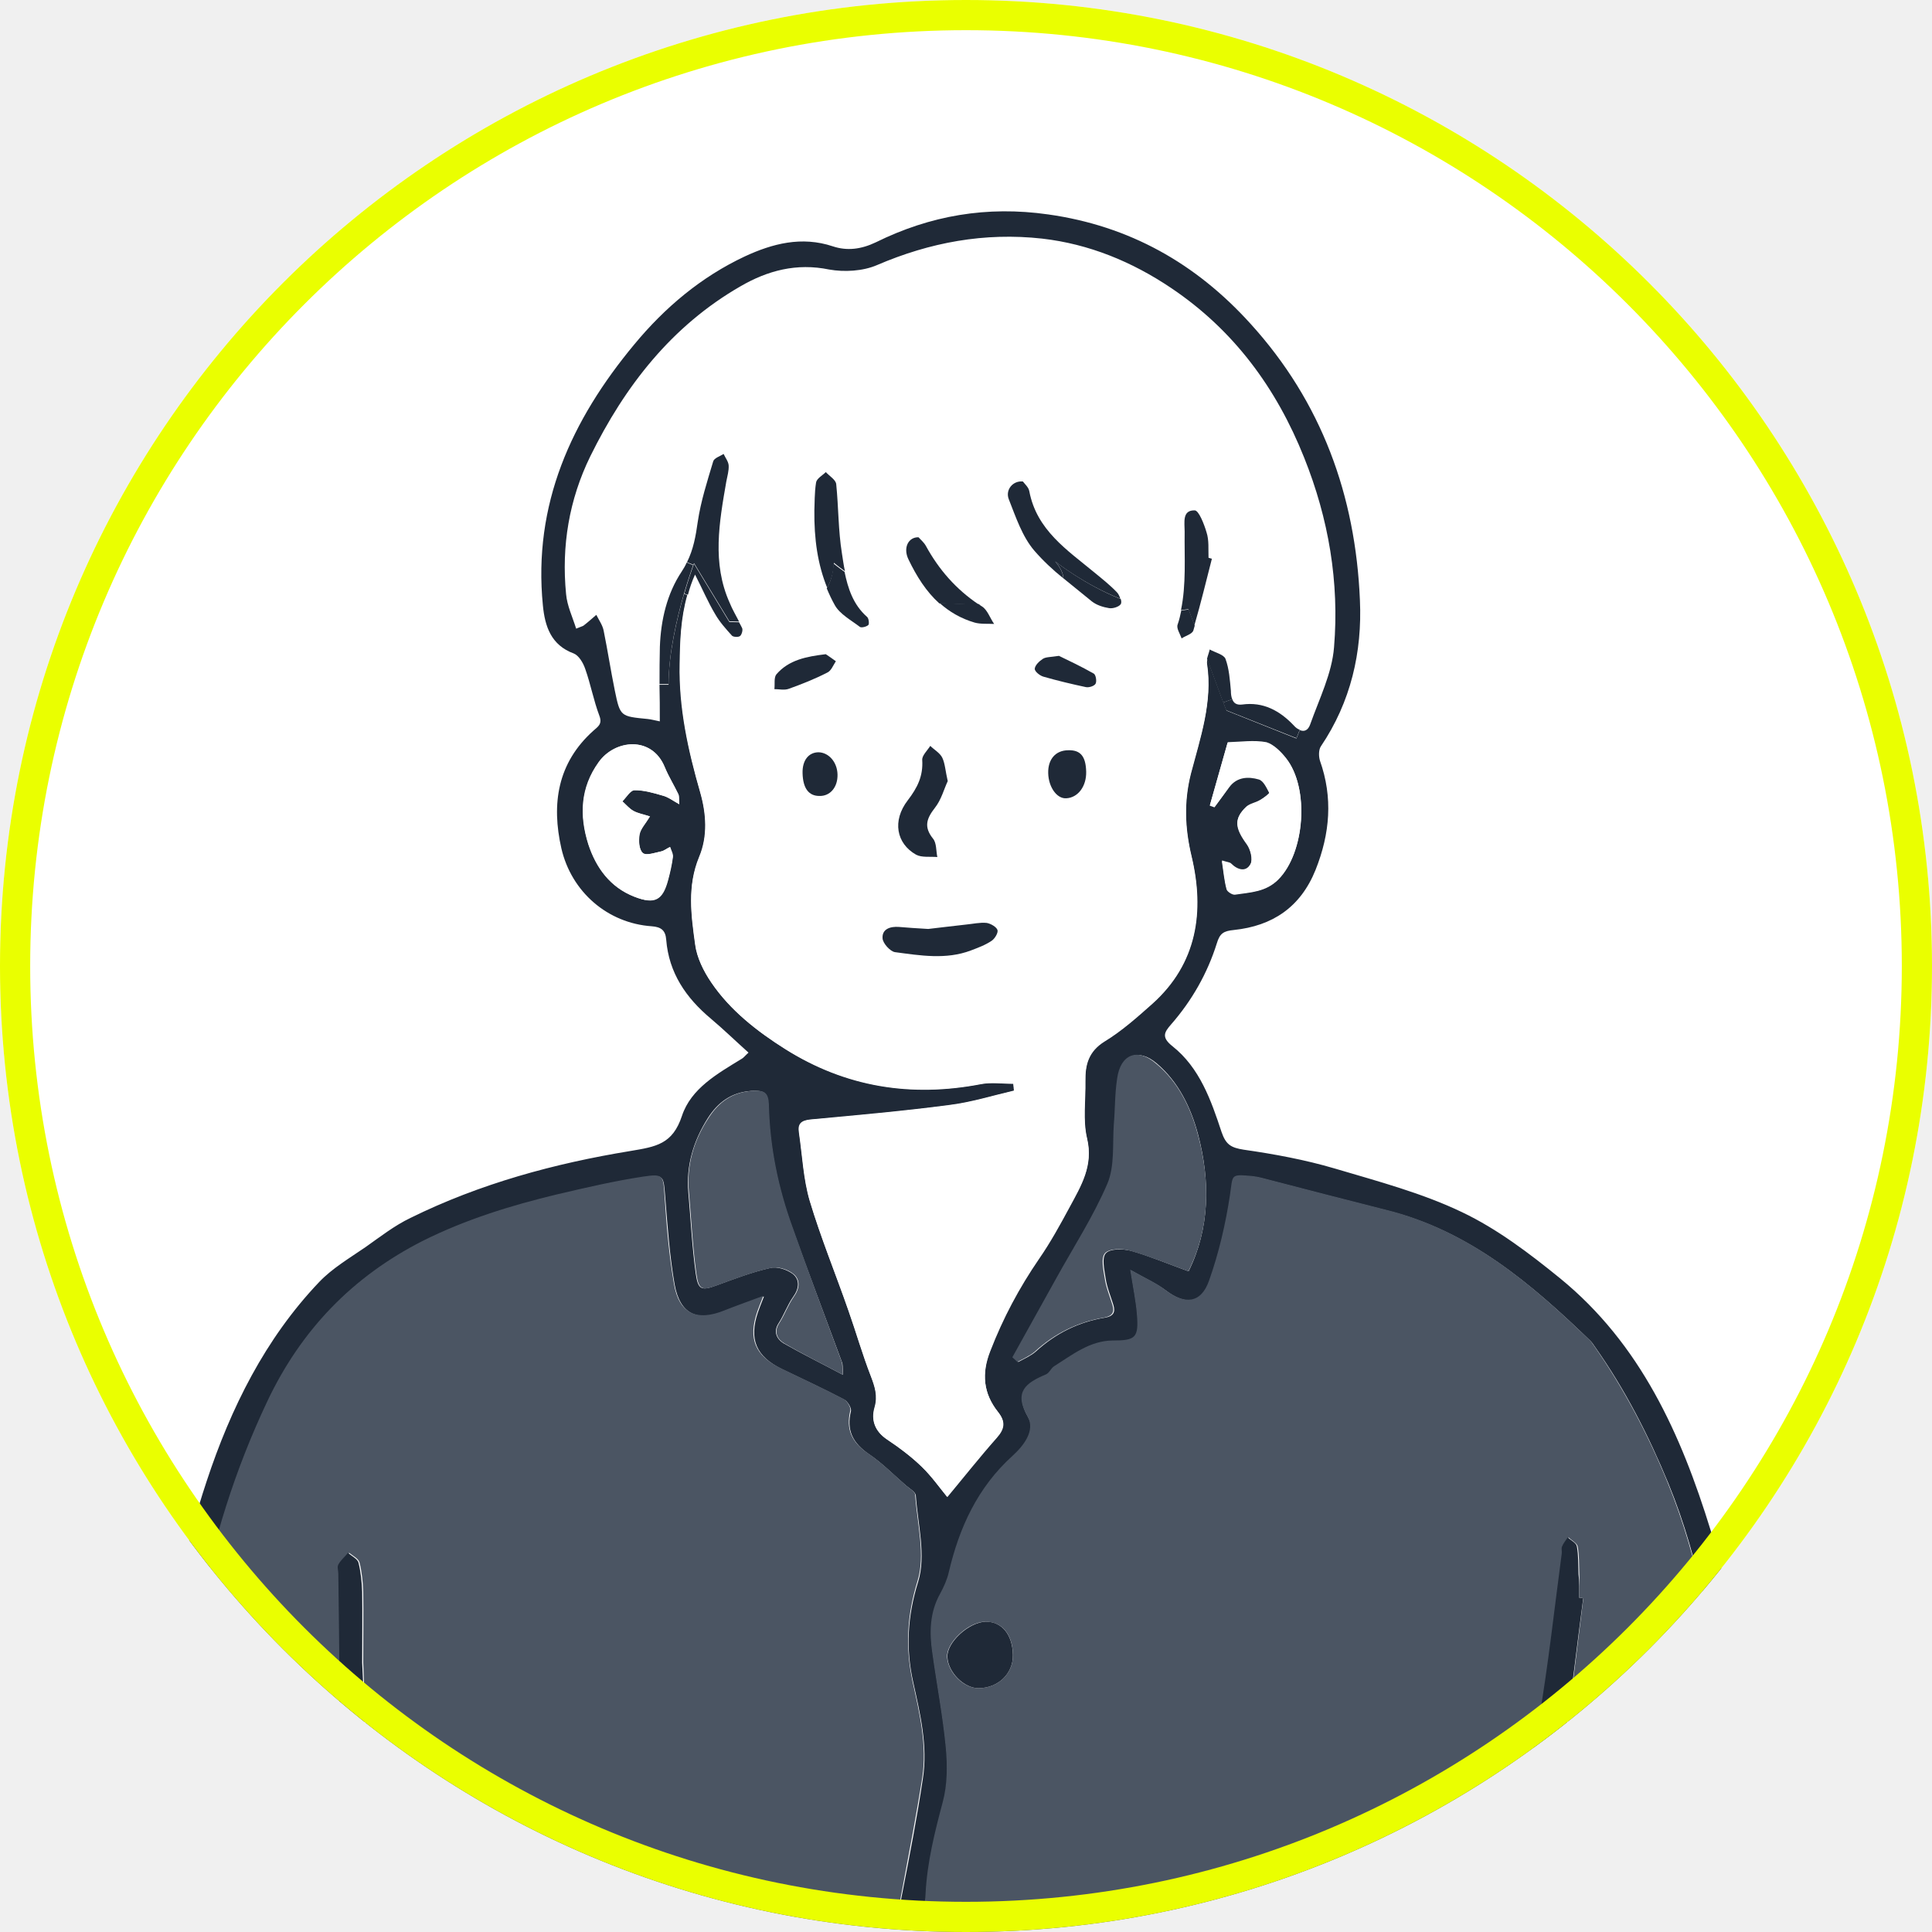
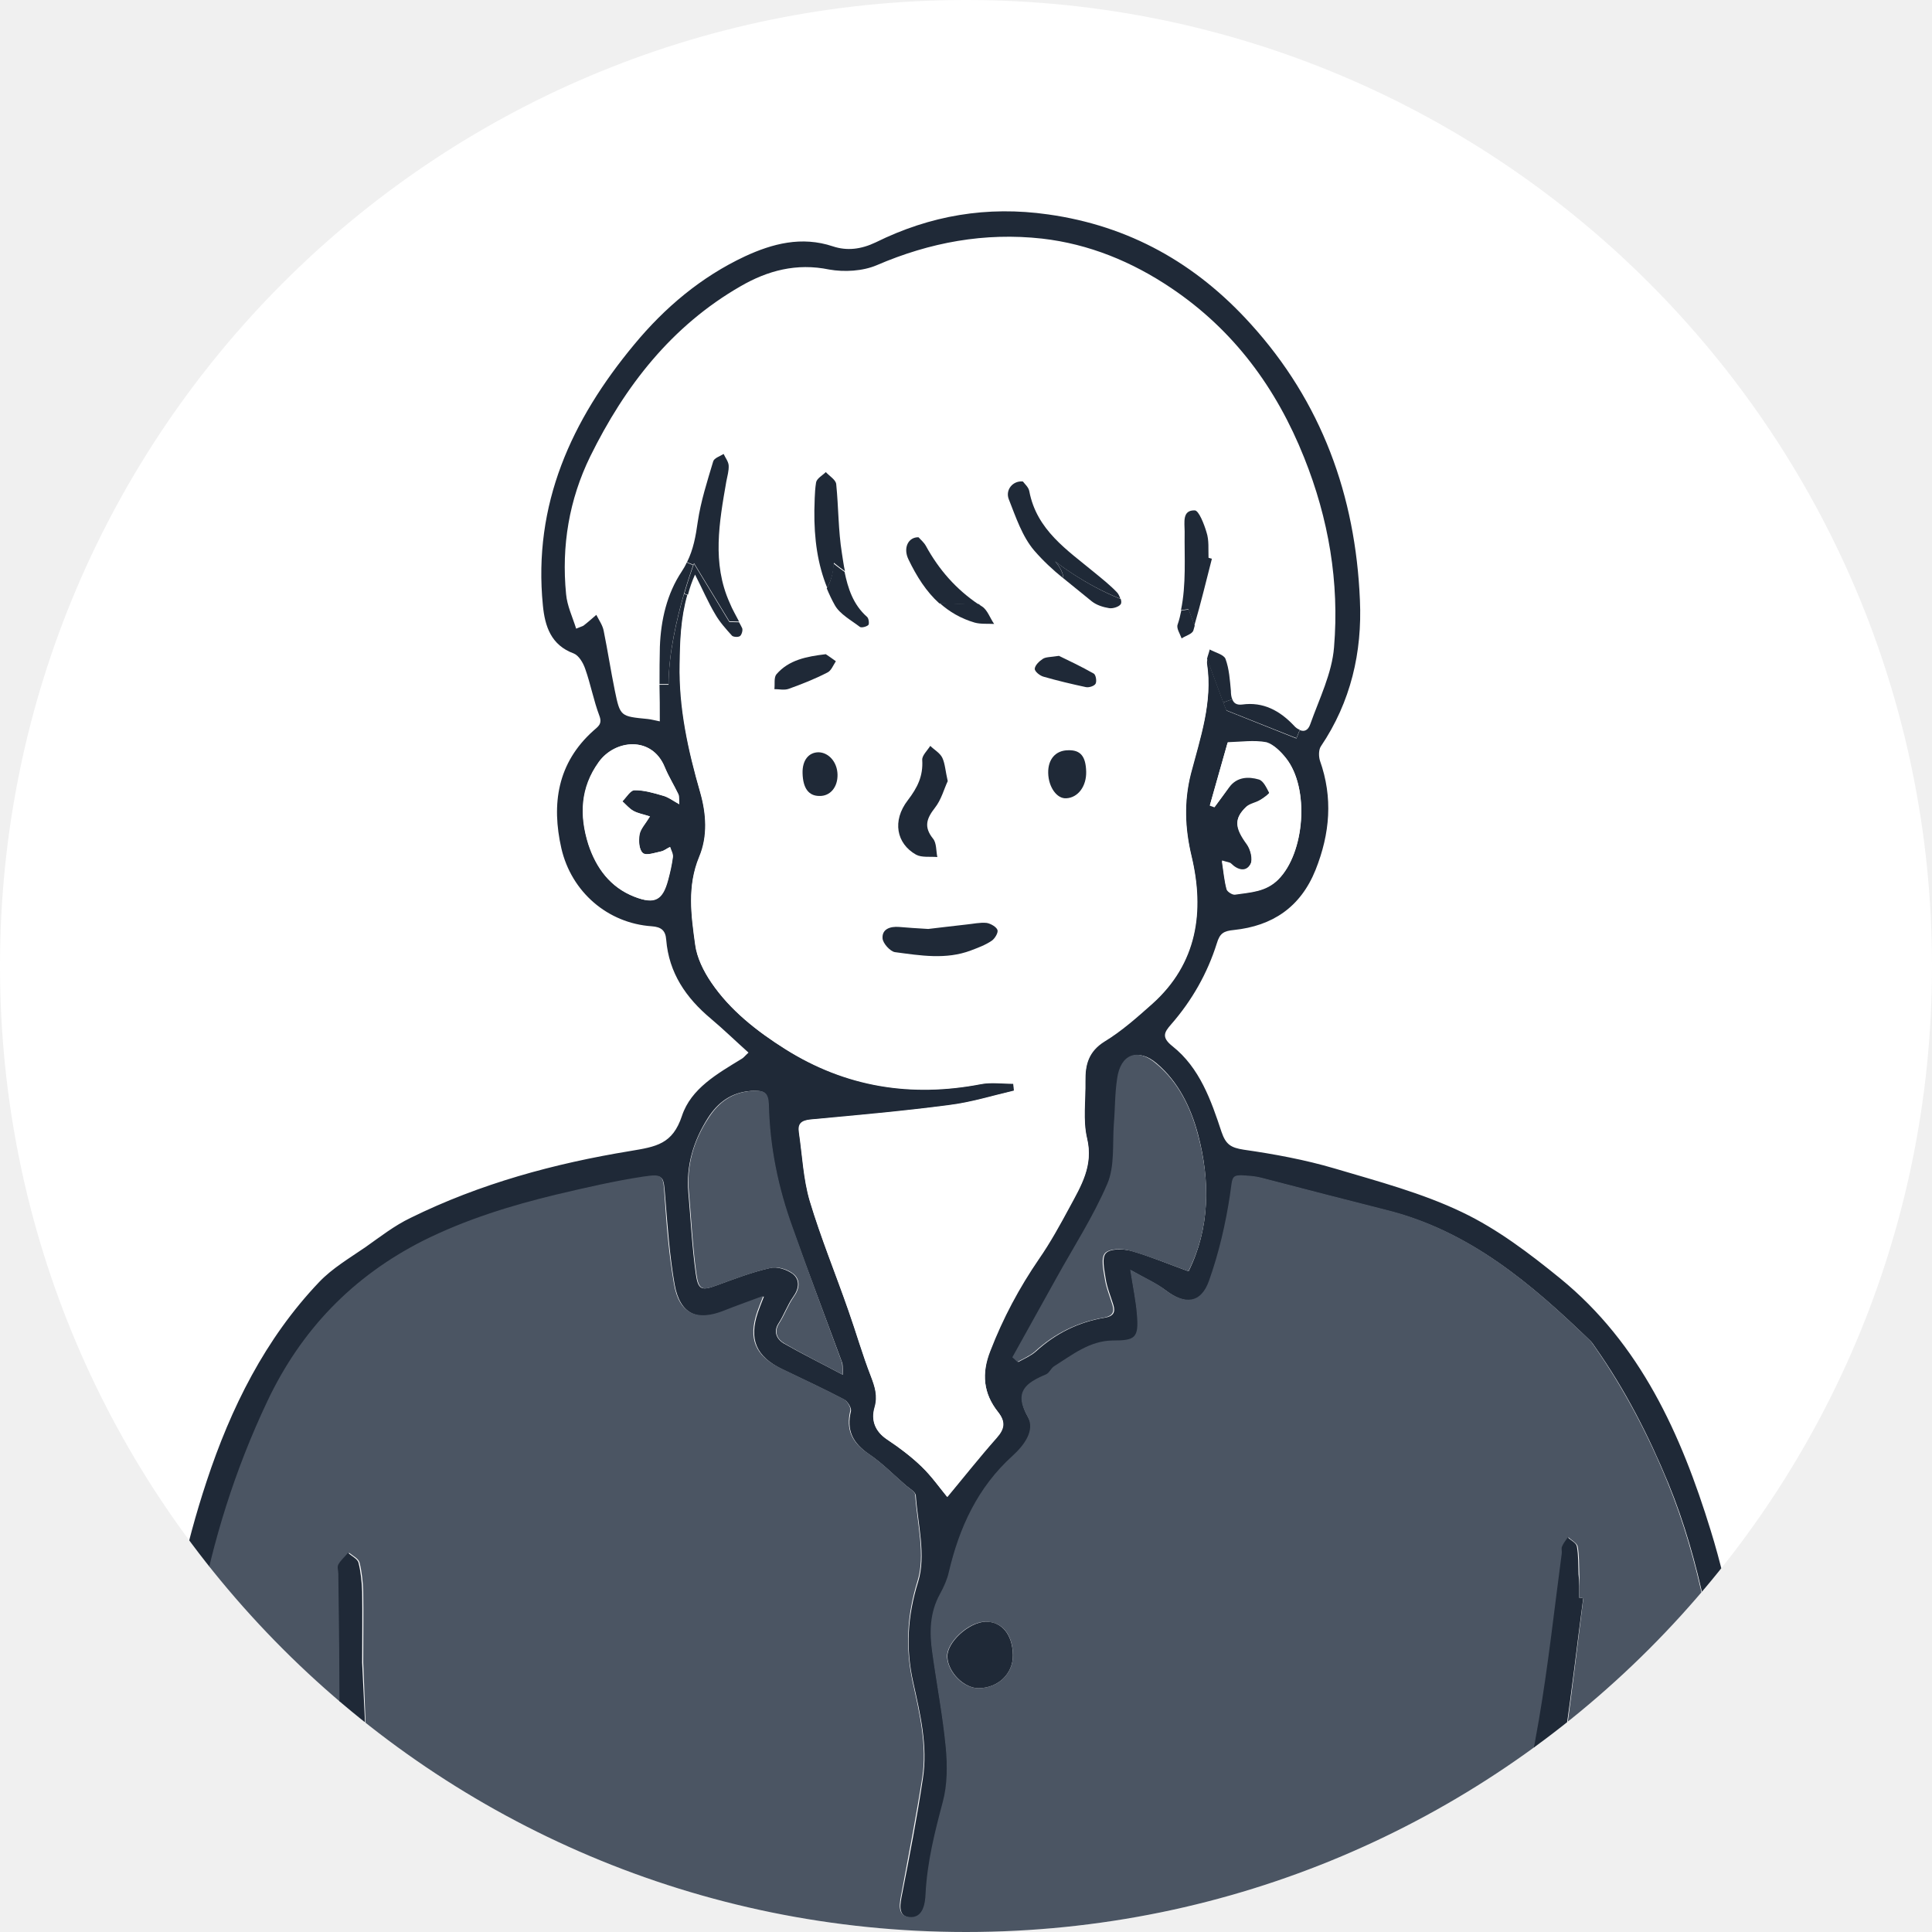
<svg xmlns="http://www.w3.org/2000/svg" width="64" height="64" viewBox="0 0 64 64" fill="none">
  <g clip-path="url(#clip0_116_3273)">
    <rect width="64" height="64" rx="32" fill="white" />
    <path d="M42.946 24.464L43.057 24.185C43.213 24.252 43.335 24.185 43.402 23.996C43.702 23.15 44.125 22.305 44.192 21.437C44.37 19.289 44.014 17.186 43.202 15.16C42.278 12.845 40.865 10.931 38.795 9.54C37.504 8.672 36.079 8.082 34.521 7.904C32.618 7.693 30.804 8.027 29.046 8.784C28.579 8.984 27.967 9.017 27.466 8.928C26.387 8.706 25.429 8.962 24.528 9.485C22.247 10.798 20.7 12.79 19.554 15.116C18.852 16.551 18.596 18.087 18.752 19.678C18.786 20.068 18.964 20.435 19.086 20.825C19.242 20.758 19.298 20.747 19.331 20.724C19.476 20.613 19.609 20.491 19.754 20.368C19.843 20.546 19.965 20.713 19.999 20.902C20.132 21.559 20.232 22.216 20.366 22.872C20.544 23.74 20.555 23.729 21.457 23.818C21.568 23.829 21.69 23.863 21.857 23.896C21.857 23.484 21.857 23.073 21.846 22.683H22.146C22.146 21.659 22.425 20.491 22.658 19.678L22.781 19.712C22.558 20.491 22.536 21.247 22.525 22.004C22.503 23.462 22.803 24.864 23.204 26.255C23.404 26.956 23.46 27.702 23.17 28.392C22.759 29.36 22.903 30.328 23.037 31.297C23.092 31.73 23.315 32.187 23.571 32.554C24.205 33.478 25.084 34.168 26.019 34.757C28.011 36.015 30.181 36.36 32.496 35.915C32.841 35.848 33.208 35.904 33.575 35.904C33.587 35.982 33.587 36.059 33.598 36.137C32.886 36.304 32.173 36.527 31.45 36.616C29.925 36.816 28.39 36.961 26.854 37.094C26.542 37.128 26.442 37.239 26.476 37.528C26.587 38.285 26.62 39.064 26.832 39.788C27.199 41.012 27.689 42.202 28.111 43.415C28.367 44.139 28.579 44.884 28.857 45.597C28.991 45.942 29.091 46.242 28.979 46.632C28.857 47.054 28.991 47.422 29.391 47.689C29.792 47.956 30.192 48.256 30.537 48.59C30.871 48.913 31.138 49.302 31.383 49.592C31.884 48.991 32.429 48.301 33.019 47.633C33.286 47.333 33.319 47.099 33.063 46.776C32.574 46.164 32.507 45.508 32.808 44.751C33.23 43.66 33.765 42.659 34.421 41.702C34.8 41.156 35.122 40.566 35.434 39.988C35.812 39.287 36.224 38.619 36.013 37.718C35.868 37.117 35.968 36.449 35.957 35.815C35.946 35.281 36.057 34.835 36.591 34.502C37.159 34.157 37.671 33.7 38.172 33.255C39.663 31.92 39.908 30.195 39.474 28.37C39.251 27.435 39.218 26.556 39.451 25.632C39.763 24.441 40.175 23.262 39.986 21.993C39.974 21.949 39.986 21.893 39.997 21.837L40.531 23.284L40.631 23.54L42.946 24.464ZM5.42 63.068C5.409 63.124 5.387 63.18 5.376 63.235C5.32 63.246 5.265 63.246 5.209 63.258C5.164 62.979 5.087 62.701 5.075 62.423C5.02 57.882 5.409 53.398 6.845 49.069C7.646 46.643 8.781 44.35 10.573 42.469C11.007 42.013 11.575 41.679 12.109 41.312C12.598 40.967 13.066 40.6 13.6 40.344C15.903 39.209 18.363 38.541 20.878 38.129C21.735 37.985 22.28 37.907 22.592 36.961C22.892 36.059 23.76 35.57 24.561 35.08C24.628 35.047 24.673 34.98 24.795 34.869C24.372 34.49 23.972 34.101 23.549 33.745C22.725 33.055 22.158 32.231 22.069 31.13C22.046 30.829 21.913 30.707 21.59 30.684C20.132 30.584 18.93 29.549 18.596 28.103C18.263 26.634 18.463 25.276 19.654 24.208C19.798 24.074 19.965 23.996 19.854 23.707C19.665 23.206 19.565 22.661 19.387 22.16C19.32 21.96 19.175 21.715 19.008 21.648C18.252 21.37 18.051 20.747 17.984 20.057C17.651 16.707 18.93 13.914 21.011 11.41C22.024 10.186 23.226 9.173 24.673 8.494C25.585 8.071 26.553 7.815 27.588 8.16C28.056 8.316 28.523 8.261 29.013 8.027C30.816 7.137 32.696 6.814 34.722 7.103C37.415 7.482 39.618 8.728 41.421 10.72C43.78 13.313 44.904 16.418 45.049 19.879C45.127 21.604 44.748 23.251 43.758 24.72C43.68 24.831 43.68 25.053 43.725 25.198C44.159 26.422 44.059 27.613 43.58 28.815C43.079 30.061 42.144 30.673 40.876 30.807C40.531 30.84 40.408 30.918 40.308 31.252C39.997 32.242 39.485 33.144 38.795 33.934C38.572 34.19 38.461 34.357 38.839 34.657C39.741 35.37 40.119 36.449 40.464 37.495C40.609 37.918 40.776 38.018 41.199 38.085C42.211 38.23 43.235 38.419 44.214 38.708C45.639 39.131 47.108 39.52 48.432 40.155C49.6 40.711 50.669 41.524 51.681 42.347C54.341 44.517 55.688 47.511 56.667 50.693C57.312 52.775 57.657 54.9 57.902 57.07C58.136 59.073 58.181 61.076 58.192 63.09C58.192 63.402 58.114 63.725 58.069 64.037C58.002 64.037 57.947 64.037 57.88 64.037C57.858 63.925 57.836 63.803 57.813 63.691C57.78 63.491 57.735 63.302 57.724 63.102C57.535 61.154 57.401 59.207 57.146 57.27C56.778 54.499 56.333 51.739 55.265 49.135C54.608 47.544 53.829 46.02 52.828 44.606C52.783 44.539 52.739 44.473 52.683 44.417C50.724 42.525 48.677 40.778 45.939 40.099C44.57 39.754 43.202 39.398 41.833 39.042C41.71 39.008 41.577 38.986 41.454 38.975C40.787 38.919 40.865 38.931 40.764 39.609C40.62 40.566 40.397 41.524 40.075 42.436C39.807 43.193 39.273 43.248 38.617 42.748C38.305 42.514 37.949 42.358 37.459 42.08C37.559 42.714 37.648 43.137 37.682 43.56C37.749 44.35 37.626 44.428 36.87 44.428C36.113 44.428 35.534 44.895 34.933 45.285C34.822 45.352 34.766 45.508 34.666 45.552C34.01 45.83 33.587 46.12 34.065 46.954C34.332 47.41 33.932 47.911 33.564 48.245C32.407 49.291 31.806 50.615 31.45 52.107C31.394 52.352 31.283 52.596 31.161 52.819C30.816 53.442 30.805 54.099 30.905 54.778C31.049 55.824 31.25 56.859 31.35 57.905C31.405 58.506 31.405 59.14 31.25 59.719C30.983 60.709 30.738 61.7 30.682 62.734C30.66 63.091 30.593 63.569 30.148 63.525C29.714 63.48 29.825 63.046 29.892 62.701C30.137 61.444 30.382 60.186 30.571 58.917C30.738 57.827 30.482 56.77 30.248 55.712C30.003 54.599 30.059 53.542 30.415 52.396C30.682 51.528 30.404 50.493 30.337 49.536C30.326 49.425 30.137 49.313 30.014 49.213C29.603 48.857 29.224 48.468 28.779 48.167C28.245 47.8 28.034 47.377 28.189 46.743C28.212 46.643 28.078 46.42 27.967 46.364C27.288 46.008 26.587 45.686 25.897 45.352C25.04 44.929 24.806 44.361 25.107 43.471C25.151 43.349 25.196 43.226 25.307 42.948C24.806 43.137 24.417 43.271 24.027 43.426C23.104 43.805 22.525 43.538 22.347 42.547C22.18 41.59 22.113 40.611 22.035 39.643C21.98 38.964 22.002 38.897 21.334 38.997C20.377 39.142 19.42 39.353 18.474 39.587C16.95 39.954 15.447 40.422 14.034 41.123C11.697 42.291 9.983 44.072 8.87 46.453C7.802 48.713 7.067 51.061 6.611 53.52C6.044 56.603 5.788 59.73 5.498 62.846C5.476 62.901 5.443 62.99 5.42 63.068ZM42.345 29.138C43.224 28.258 43.391 26.111 42.601 25.12C42.434 24.909 42.189 24.664 41.944 24.608C41.532 24.53 41.098 24.597 40.664 24.608C40.464 25.298 40.275 25.999 40.075 26.689C40.13 26.712 40.186 26.723 40.23 26.745C40.397 26.522 40.553 26.3 40.72 26.077C40.976 25.732 41.354 25.721 41.699 25.821C41.855 25.866 41.955 26.099 42.044 26.266C42.055 26.3 41.855 26.445 41.733 26.522C41.588 26.611 41.388 26.634 41.276 26.745C40.865 27.134 40.909 27.435 41.299 27.969C41.421 28.136 41.51 28.47 41.421 28.637C41.276 28.904 40.998 28.848 40.776 28.626C40.731 28.581 40.642 28.581 40.475 28.526C40.531 28.882 40.553 29.171 40.631 29.46C40.653 29.538 40.82 29.649 40.909 29.638C41.432 29.56 41.933 29.549 42.345 29.138ZM39.373 42.113C40.075 40.7 40.097 39.131 39.685 37.573C39.451 36.694 39.04 35.837 38.316 35.225C37.715 34.713 37.159 34.935 37.036 35.726C36.959 36.226 36.97 36.738 36.925 37.25C36.87 37.907 36.959 38.63 36.714 39.209C36.246 40.299 35.59 41.312 35.011 42.358C34.532 43.226 34.043 44.094 33.564 44.962C33.62 45.018 33.676 45.074 33.731 45.118C33.932 45.007 34.143 44.918 34.31 44.773C34.967 44.172 35.723 43.794 36.602 43.649C36.87 43.605 36.959 43.482 36.881 43.226C36.792 42.937 36.669 42.648 36.625 42.347C36.58 42.058 36.491 41.657 36.636 41.512C36.781 41.357 37.203 41.368 37.47 41.434C38.094 41.613 38.728 41.88 39.373 42.113ZM27.922 45.541C27.911 45.274 27.922 45.185 27.889 45.118C27.343 43.638 26.776 42.147 26.242 40.667C25.763 39.353 25.485 37.996 25.452 36.605C25.441 36.193 25.307 36.115 24.895 36.137C24.227 36.182 23.782 36.516 23.448 37.039C22.97 37.795 22.725 38.608 22.803 39.509C22.881 40.4 22.925 41.301 23.048 42.191C23.126 42.748 23.248 42.759 23.76 42.57C24.339 42.358 24.918 42.136 25.518 42.002C25.741 41.946 26.075 42.058 26.264 42.202C26.498 42.392 26.476 42.681 26.275 42.959C26.086 43.226 25.975 43.549 25.797 43.827C25.596 44.128 25.752 44.373 25.952 44.495C26.576 44.851 27.21 45.163 27.922 45.541ZM22.503 26.634C22.491 26.445 22.503 26.367 22.469 26.3C22.325 25.999 22.146 25.71 22.013 25.41C21.59 24.363 20.366 24.497 19.832 25.243C19.22 26.088 19.186 27.012 19.487 27.969C19.743 28.748 20.21 29.393 21.011 29.705C21.679 29.961 21.935 29.816 22.124 29.149C22.191 28.904 22.247 28.648 22.28 28.403C22.291 28.292 22.224 28.169 22.191 28.058C22.091 28.103 22.002 28.18 21.902 28.203C21.69 28.247 21.401 28.359 21.29 28.258C21.167 28.147 21.145 27.847 21.178 27.646C21.212 27.457 21.379 27.29 21.523 27.045C21.301 26.979 21.123 26.945 20.967 26.856C20.833 26.778 20.733 26.656 20.611 26.545C20.744 26.411 20.878 26.177 21.011 26.177C21.323 26.177 21.646 26.266 21.946 26.355C22.124 26.4 22.28 26.511 22.503 26.634Z" fill="#1F2937" />
    <path d="M57.781 63.681V64.004H5.422V63.08C5.444 62.991 5.466 62.913 5.478 62.824C5.767 59.708 6.012 56.581 6.59 53.498C7.047 51.039 7.781 48.691 8.849 46.432C9.973 44.05 11.687 42.281 14.013 41.101C15.415 40.4 16.918 39.933 18.453 39.565C19.399 39.343 20.356 39.12 21.313 38.975C21.981 38.875 21.97 38.942 22.015 39.621C22.081 40.589 22.159 41.569 22.326 42.526C22.493 43.516 23.083 43.783 24.006 43.405C24.396 43.249 24.785 43.115 25.286 42.926C25.175 43.204 25.131 43.327 25.086 43.449C24.774 44.351 25.019 44.918 25.876 45.33C26.566 45.664 27.267 45.986 27.946 46.343C28.057 46.398 28.191 46.621 28.169 46.721C28.013 47.355 28.224 47.789 28.758 48.145C29.203 48.446 29.593 48.835 29.994 49.191C30.105 49.292 30.305 49.403 30.316 49.514C30.383 50.471 30.661 51.517 30.394 52.374C30.038 53.52 29.994 54.578 30.227 55.691C30.461 56.748 30.717 57.805 30.55 58.895C30.35 60.164 30.105 61.422 29.871 62.679C29.804 63.024 29.693 63.458 30.127 63.503C30.572 63.547 30.65 63.069 30.661 62.713C30.717 61.678 30.962 60.698 31.229 59.697C31.385 59.118 31.385 58.484 31.329 57.883C31.229 56.837 31.029 55.802 30.884 54.756C30.784 54.077 30.795 53.42 31.14 52.797C31.262 52.575 31.373 52.33 31.429 52.085C31.774 50.605 32.386 49.269 33.544 48.223C33.911 47.889 34.3 47.389 34.044 46.932C33.566 46.098 33.989 45.808 34.645 45.53C34.757 45.486 34.812 45.33 34.912 45.263C35.513 44.885 36.092 44.417 36.849 44.406C37.605 44.406 37.728 44.328 37.661 43.538C37.628 43.115 37.539 42.692 37.439 42.058C37.928 42.336 38.295 42.492 38.596 42.726C39.252 43.227 39.787 43.182 40.054 42.414C40.377 41.502 40.599 40.545 40.744 39.588C40.844 38.909 40.755 38.898 41.434 38.953C41.556 38.964 41.69 38.987 41.812 39.02C43.181 39.376 44.55 39.732 45.918 40.077C48.656 40.756 50.704 42.503 52.662 44.395C52.718 44.451 52.762 44.517 52.807 44.584C53.797 45.998 54.588 47.511 55.244 49.114C56.312 51.729 56.758 54.489 57.125 57.248C57.381 59.185 57.514 61.132 57.703 63.08C57.715 63.291 57.748 63.48 57.781 63.681ZM52.451 52.942C52.406 52.931 52.362 52.931 52.317 52.931C52.317 52.675 52.328 52.408 52.317 52.152C52.306 51.84 52.317 51.528 52.262 51.228C52.239 51.117 52.061 51.028 51.961 50.928C51.895 51.028 51.816 51.117 51.772 51.228C51.739 51.295 51.772 51.384 51.761 51.462C51.516 53.298 51.316 55.145 51.004 56.97C50.67 58.951 50.203 60.899 49.836 62.868C49.769 63.213 49.535 63.603 49.869 63.948C50.069 63.647 50.336 63.358 50.47 63.024C51.149 61.221 51.605 59.352 51.883 57.438C52.084 55.947 52.262 54.444 52.451 52.942ZM32.431 55.924C33.076 55.913 33.566 55.434 33.555 54.822C33.544 54.133 33.188 53.71 32.631 53.721C32.075 53.732 31.351 54.411 31.373 54.889C31.407 55.412 31.93 55.935 32.431 55.924ZM12.377 63.447C12.399 63.347 12.355 63.247 12.355 63.136C12.244 60.42 12.132 57.694 12.032 55.078C12.032 54.221 12.043 53.476 12.032 52.73C12.021 52.408 11.988 52.074 11.91 51.762C11.876 51.629 11.687 51.54 11.565 51.439C11.454 51.562 11.32 51.684 11.242 51.829C11.197 51.907 11.242 52.029 11.242 52.129C11.253 53.264 11.275 54.389 11.275 55.524C11.275 57.794 11.353 60.053 11.665 62.301C11.721 62.724 11.887 63.147 12.021 63.547C12.054 63.636 12.177 63.692 12.266 63.77C12.288 63.658 12.355 63.558 12.377 63.447Z" fill="#4B5563" />
    <path d="M52.314 52.93C52.358 52.93 52.403 52.941 52.447 52.941C52.247 54.443 52.08 55.946 51.857 57.437C51.579 59.351 51.123 61.221 50.444 63.023C50.322 63.357 50.055 63.636 49.843 63.947C49.509 63.602 49.743 63.202 49.81 62.868C50.177 60.898 50.644 58.939 50.978 56.969C51.29 55.144 51.49 53.297 51.735 51.461C51.746 51.383 51.713 51.294 51.746 51.227C51.791 51.116 51.869 51.027 51.935 50.927C52.035 51.027 52.214 51.105 52.236 51.227C52.291 51.528 52.28 51.839 52.291 52.151C52.325 52.418 52.314 52.674 52.314 52.93Z" fill="#1F2937" />
    <path d="M43.057 24.174L42.946 24.452L40.62 23.528L40.52 23.272L40.82 23.161C40.864 23.284 40.954 23.361 41.143 23.339C41.855 23.239 42.4 23.551 42.856 24.029C42.923 24.107 42.99 24.152 43.057 24.174Z" fill="#1F2937" />
    <path d="M42.597 25.109C43.387 26.1 43.22 28.259 42.341 29.127C41.929 29.538 41.429 29.549 40.917 29.616C40.828 29.627 40.65 29.527 40.639 29.438C40.561 29.16 40.538 28.86 40.483 28.503C40.65 28.559 40.739 28.559 40.783 28.604C41.006 28.826 41.284 28.893 41.429 28.615C41.518 28.459 41.429 28.125 41.306 27.947C40.917 27.413 40.872 27.112 41.284 26.723C41.406 26.612 41.596 26.589 41.74 26.5C41.863 26.433 42.063 26.278 42.052 26.244C41.963 26.077 41.863 25.844 41.707 25.799C41.362 25.699 40.983 25.71 40.727 26.055C40.572 26.278 40.405 26.5 40.238 26.723C40.182 26.701 40.138 26.689 40.082 26.667C40.282 25.977 40.471 25.276 40.672 24.586C41.095 24.575 41.54 24.508 41.952 24.586C42.185 24.653 42.43 24.898 42.597 25.109Z" fill="white" />
    <path d="M40.819 23.162L40.519 23.273L39.984 21.826C40.007 21.726 40.051 21.615 40.073 21.515C40.251 21.615 40.541 21.682 40.596 21.826C40.719 22.16 40.741 22.527 40.775 22.884C40.775 22.984 40.786 23.084 40.819 23.162Z" fill="#1F2937" />
    <path d="M40.034 18.477C40.067 18.488 40.112 18.499 40.145 18.51C39.956 19.244 39.778 19.99 39.566 20.713L39.366 20.179C39.288 20.19 39.21 20.201 39.121 20.213C39.299 19.356 39.232 18.477 39.243 17.608C39.243 17.308 39.154 16.896 39.577 16.907C39.711 16.907 39.889 17.364 39.967 17.631C40.056 17.898 40.023 18.198 40.034 18.477Z" fill="#1F2937" />
    <path d="M39.975 21.983C40.175 23.251 39.752 24.431 39.441 25.622C39.207 26.556 39.24 27.424 39.463 28.359C39.897 30.184 39.652 31.909 38.161 33.245C37.66 33.69 37.148 34.146 36.581 34.491C36.046 34.814 35.946 35.259 35.946 35.804C35.957 36.438 35.857 37.106 36.002 37.707C36.224 38.608 35.802 39.276 35.423 39.977C35.112 40.567 34.778 41.146 34.41 41.691C33.754 42.648 33.209 43.65 32.797 44.74C32.508 45.497 32.574 46.154 33.053 46.766C33.309 47.088 33.275 47.322 33.008 47.623C32.419 48.29 31.862 48.991 31.372 49.581C31.139 49.292 30.86 48.902 30.527 48.58C30.182 48.246 29.781 47.945 29.38 47.678C28.98 47.411 28.846 47.044 28.969 46.621C29.08 46.243 28.98 45.942 28.846 45.586C28.568 44.874 28.357 44.128 28.101 43.405C27.678 42.192 27.188 41.001 26.821 39.777C26.609 39.054 26.576 38.275 26.465 37.518C26.42 37.24 26.52 37.117 26.843 37.084C28.379 36.939 29.915 36.806 31.439 36.605C32.163 36.516 32.875 36.294 33.587 36.127C33.576 36.049 33.576 35.971 33.565 35.893C33.209 35.893 32.83 35.837 32.485 35.904C30.171 36.349 28.012 35.993 26.009 34.747C25.074 34.157 24.183 33.467 23.56 32.544C23.304 32.165 23.082 31.72 23.026 31.286C22.893 30.318 22.759 29.35 23.16 28.381C23.449 27.692 23.393 26.946 23.193 26.245C22.792 24.854 22.481 23.452 22.514 21.994C22.525 21.237 22.547 20.48 22.77 19.701C22.837 19.479 22.915 19.256 23.004 19.034C23.26 19.534 23.449 19.957 23.672 20.347C23.827 20.603 24.028 20.836 24.228 21.059C24.273 21.115 24.439 21.115 24.495 21.07C24.551 21.026 24.595 20.87 24.562 20.803C24.528 20.725 24.495 20.658 24.462 20.591C25.163 20.591 26.765 20.469 27.366 19.468C27.444 19.657 27.533 19.846 27.633 20.024C27.8 20.324 28.179 20.525 28.468 20.747C28.524 20.781 28.691 20.747 28.746 20.681C28.779 20.636 28.757 20.469 28.702 20.413C28.234 20.002 28.067 19.468 27.956 18.911C28.523 19.301 29.681 19.957 31.094 19.968C31.406 20.258 31.795 20.48 32.252 20.614C32.452 20.669 32.686 20.647 32.897 20.658C32.764 20.458 32.686 20.191 32.496 20.08C32.463 20.057 32.43 20.035 32.396 20.013C33.576 20.013 35.234 19.879 35.201 19.145C35.512 19.401 35.835 19.657 36.147 19.913C36.302 20.035 36.514 20.102 36.714 20.135C36.837 20.157 37.048 20.091 37.104 20.002C37.126 19.968 37.126 19.902 37.104 19.835C37.738 20.091 38.439 20.269 39.107 20.213C39.073 20.369 39.029 20.525 38.984 20.681C38.94 20.803 39.073 20.981 39.118 21.137C39.251 21.048 39.463 20.981 39.507 20.87C39.519 20.814 39.541 20.77 39.552 20.714L39.964 21.827C39.975 21.882 39.975 21.938 39.975 21.983ZM36.302 22.639C36.347 22.561 36.313 22.35 36.247 22.305C35.835 22.072 35.401 21.871 35.1 21.715C34.811 21.76 34.666 21.749 34.566 21.816C34.455 21.882 34.31 22.016 34.299 22.138C34.288 22.227 34.466 22.372 34.589 22.405C35.045 22.539 35.523 22.661 35.991 22.75C36.08 22.773 36.258 22.717 36.302 22.639ZM35.323 26.445C35.713 26.423 35.991 26.044 35.98 25.566C35.968 25.054 35.79 24.843 35.39 24.854C34.967 24.865 34.711 25.154 34.722 25.61C34.733 26.078 35.011 26.467 35.323 26.445ZM32.852 31.164C32.953 31.097 33.075 30.896 33.042 30.808C33.008 30.707 32.819 30.596 32.697 30.585C32.474 30.563 32.24 30.618 32.007 30.64C31.55 30.696 31.094 30.752 30.76 30.785C30.349 30.752 30.07 30.741 29.792 30.718C29.503 30.696 29.225 30.774 29.247 31.097C29.258 31.264 29.503 31.531 29.659 31.553C30.493 31.653 31.339 31.809 32.174 31.497C32.396 31.397 32.641 31.308 32.852 31.164ZM30.972 26.757C31.183 26.49 31.283 26.134 31.395 25.878C31.317 25.544 31.306 25.299 31.206 25.099C31.128 24.943 30.95 24.831 30.805 24.698C30.716 24.854 30.527 25.021 30.538 25.165C30.571 25.7 30.382 26.078 30.059 26.501C29.547 27.18 29.692 27.936 30.337 28.304C30.527 28.415 30.805 28.359 31.039 28.381C30.994 28.181 31.016 27.914 30.894 27.769C30.593 27.391 30.694 27.113 30.972 26.757ZM27.144 26.378C27.5 26.39 27.756 26.078 27.745 25.666C27.733 25.254 27.455 24.932 27.121 24.932C26.788 24.932 26.587 25.199 26.587 25.622C26.598 26.111 26.788 26.367 27.144 26.378ZM27.4 22.283C27.522 22.216 27.589 22.027 27.689 21.905C27.578 21.827 27.455 21.738 27.366 21.682C26.721 21.771 26.131 21.871 25.73 22.35C25.641 22.461 25.675 22.673 25.663 22.84C25.819 22.84 25.997 22.873 26.142 22.828C26.565 22.661 26.999 22.494 27.4 22.283Z" fill="white" />
    <path d="M39.678 37.572C40.101 39.13 40.079 40.7 39.367 42.113C38.721 41.879 38.098 41.623 37.441 41.434C37.174 41.356 36.751 41.356 36.607 41.512C36.462 41.668 36.551 42.068 36.596 42.346C36.64 42.647 36.762 42.936 36.851 43.226C36.929 43.482 36.84 43.593 36.573 43.648C35.705 43.793 34.937 44.172 34.281 44.773C34.114 44.917 33.902 45.006 33.702 45.117C33.646 45.062 33.591 45.006 33.535 44.962C34.014 44.094 34.503 43.226 34.982 42.358C35.56 41.312 36.217 40.299 36.684 39.208C36.929 38.63 36.851 37.906 36.896 37.25C36.94 36.738 36.929 36.226 37.007 35.725C37.118 34.924 37.675 34.701 38.287 35.224C39.033 35.836 39.444 36.693 39.678 37.572Z" fill="#4B5563" />
    <path d="M39.377 20.19L39.577 20.725C39.566 20.78 39.544 20.825 39.533 20.88C39.499 21.003 39.277 21.058 39.143 21.148C39.087 20.992 38.965 20.814 39.01 20.691C39.065 20.535 39.099 20.38 39.132 20.224C39.21 20.213 39.299 20.202 39.377 20.19Z" fill="#1F2937" />
    <path d="M37.127 19.845C37.149 19.912 37.149 19.979 37.127 20.012C37.071 20.101 36.86 20.168 36.738 20.145C36.537 20.112 36.326 20.045 36.17 19.923C35.858 19.667 35.536 19.411 35.224 19.155C35.224 18.999 35.135 18.81 34.957 18.599C35.002 18.632 35.947 19.378 37.127 19.845Z" fill="#1F2937" />
    <path d="M34.953 18.598C35.132 18.81 35.221 18.999 35.221 19.155C34.876 18.877 34.553 18.576 34.264 18.242C33.863 17.775 33.651 17.129 33.418 16.54C33.295 16.228 33.551 15.916 33.885 15.95C33.941 16.028 34.074 16.139 34.097 16.273C34.342 17.563 35.354 18.22 36.256 18.966C36.512 19.177 36.779 19.388 37.001 19.622C37.046 19.667 37.09 19.756 37.112 19.834C35.944 19.377 34.998 18.632 34.953 18.598Z" fill="#1F2937" />
    <path d="M36.236 22.316C36.303 22.361 36.337 22.572 36.292 22.65C36.248 22.728 36.069 22.784 35.969 22.761C35.502 22.661 35.035 22.55 34.567 22.416C34.445 22.383 34.267 22.238 34.278 22.149C34.289 22.038 34.423 21.904 34.545 21.826C34.645 21.76 34.79 21.771 35.079 21.726C35.402 21.882 35.825 22.082 36.236 22.316Z" fill="#1F2937" />
    <path d="M35.981 25.565C35.992 26.044 35.714 26.422 35.324 26.444C35.012 26.467 34.734 26.077 34.723 25.61C34.712 25.153 34.968 24.853 35.391 24.853C35.791 24.842 35.969 25.053 35.981 25.565Z" fill="#1F2937" />
    <path d="M33.553 54.823C33.565 55.435 33.075 55.913 32.429 55.924C31.94 55.935 31.406 55.401 31.383 54.889C31.361 54.411 32.084 53.743 32.641 53.721C33.186 53.71 33.542 54.144 33.553 54.823Z" fill="#1F2937" />
    <path d="M33.042 30.806C33.075 30.895 32.953 31.096 32.852 31.163C32.641 31.307 32.396 31.396 32.162 31.485C31.339 31.797 30.482 31.652 29.647 31.541C29.492 31.519 29.247 31.252 29.236 31.085C29.213 30.773 29.492 30.684 29.781 30.706C30.059 30.729 30.349 30.751 30.749 30.773C31.083 30.729 31.539 30.684 31.995 30.628C32.229 30.606 32.463 30.55 32.685 30.573C32.819 30.595 33.008 30.706 33.042 30.806Z" fill="#1F2937" />
    <path d="M32.531 20.09C32.709 20.201 32.798 20.479 32.932 20.669C32.72 20.657 32.487 20.68 32.286 20.624C31.83 20.49 31.452 20.268 31.129 19.979C31.184 19.979 31.24 19.979 31.296 19.979C31.296 19.979 31.797 20.012 32.431 20.012C32.453 20.045 32.498 20.067 32.531 20.09Z" fill="#1F2937" />
    <path d="M32.42 20.024C31.775 20.024 31.285 19.99 31.285 19.99C31.23 19.99 31.174 19.99 31.118 19.99C30.684 19.601 30.362 19.089 30.095 18.533C29.905 18.143 30.095 17.787 30.428 17.798C30.495 17.876 30.607 17.965 30.673 18.087C31.107 18.878 31.675 19.523 32.42 20.024Z" fill="#1F2937" />
    <path d="M31.395 25.876C31.273 26.132 31.184 26.488 30.973 26.756C30.695 27.112 30.594 27.39 30.906 27.779C31.028 27.924 31.006 28.18 31.05 28.391C30.817 28.369 30.539 28.414 30.349 28.314C29.693 27.946 29.548 27.189 30.071 26.511C30.394 26.088 30.583 25.709 30.55 25.175C30.539 25.031 30.717 24.864 30.817 24.708C30.95 24.841 31.14 24.942 31.218 25.108C31.306 25.298 31.318 25.543 31.395 25.876Z" fill="#1F2937" />
    <path d="M28.722 20.435C28.778 20.48 28.8 20.658 28.767 20.702C28.711 20.758 28.544 20.803 28.488 20.769C28.199 20.547 27.821 20.346 27.654 20.046C27.554 19.868 27.465 19.679 27.387 19.489C27.52 19.267 27.598 18.989 27.609 18.666C27.609 18.666 27.743 18.777 27.977 18.944C28.088 19.478 28.255 20.024 28.722 20.435Z" fill="#1F2937" />
    <path d="M27.886 45.118C27.908 45.185 27.897 45.274 27.92 45.541C27.207 45.162 26.573 44.851 25.972 44.495C25.761 44.372 25.616 44.127 25.816 43.827C25.994 43.549 26.106 43.226 26.295 42.959C26.495 42.681 26.517 42.392 26.284 42.202C26.095 42.047 25.761 41.946 25.538 42.002C24.937 42.136 24.358 42.358 23.78 42.569C23.268 42.759 23.145 42.748 23.068 42.191C22.945 41.301 22.901 40.411 22.823 39.509C22.734 38.608 22.979 37.784 23.468 37.039C23.802 36.516 24.247 36.182 24.915 36.137C25.327 36.104 25.46 36.193 25.471 36.605C25.505 38.007 25.783 39.353 26.261 40.666C26.784 42.147 27.341 43.638 27.886 45.118Z" fill="#4B5563" />
    <path d="M27.89 18.332C27.923 18.532 27.945 18.721 27.99 18.922C27.756 18.755 27.623 18.643 27.623 18.643C27.612 18.966 27.534 19.244 27.4 19.467C27.088 18.699 26.966 17.864 26.977 16.896C26.988 16.707 26.977 16.34 27.033 15.984C27.055 15.85 27.244 15.75 27.356 15.639C27.478 15.772 27.689 15.895 27.701 16.04C27.779 16.807 27.767 17.575 27.89 18.332Z" fill="#1F2937" />
    <path d="M27.744 25.654C27.755 26.077 27.499 26.378 27.143 26.367C26.787 26.367 26.598 26.111 26.586 25.61C26.575 25.187 26.787 24.92 27.12 24.92C27.454 24.931 27.733 25.243 27.744 25.654Z" fill="#1F2937" />
    <path d="M27.689 21.904C27.6 22.038 27.533 22.227 27.399 22.283C26.988 22.494 26.565 22.661 26.131 22.817C25.986 22.872 25.808 22.828 25.652 22.828C25.675 22.661 25.63 22.45 25.719 22.338C26.131 21.86 26.71 21.749 27.355 21.671C27.455 21.737 27.567 21.815 27.689 21.904Z" fill="#1F2937" />
    <path d="M24.582 20.802C24.616 20.869 24.571 21.025 24.515 21.069C24.46 21.114 24.293 21.103 24.248 21.058C24.048 20.836 23.837 20.602 23.692 20.346C23.458 19.956 23.28 19.534 23.024 19.033C22.924 19.255 22.846 19.478 22.79 19.701L22.668 19.667C22.802 19.2 22.924 18.855 22.968 18.732C22.98 18.699 22.991 18.677 22.991 18.677L24.159 20.602C24.159 20.602 24.282 20.613 24.482 20.613C24.515 20.669 24.549 20.735 24.582 20.802Z" fill="#1F2937" />
    <path d="M24.483 20.591C24.282 20.591 24.16 20.58 24.16 20.58L22.991 18.655C22.991 18.655 22.98 18.677 22.969 18.71L22.758 18.622C22.969 18.199 23.047 17.765 23.114 17.286C23.214 16.607 23.426 15.951 23.626 15.283C23.659 15.172 23.848 15.116 23.971 15.038C24.026 15.161 24.127 15.283 24.138 15.416C24.149 15.595 24.093 15.773 24.06 15.951C23.826 17.297 23.581 18.655 24.171 19.968C24.26 20.191 24.383 20.391 24.483 20.591Z" fill="#1F2937" />
    <path d="M22.749 18.633L22.96 18.722C22.916 18.855 22.794 19.2 22.66 19.657C22.426 20.469 22.148 21.637 22.148 22.661H21.848C21.848 22.238 21.848 21.827 21.859 21.426C21.892 20.536 22.093 19.668 22.582 18.933C22.649 18.833 22.705 18.733 22.749 18.633Z" fill="#1F2937" />
    <path d="M22.468 26.311C22.502 26.378 22.48 26.456 22.502 26.645C22.279 26.522 22.135 26.4 21.957 26.355C21.645 26.266 21.333 26.166 21.022 26.177C20.888 26.177 20.755 26.411 20.621 26.545C20.744 26.656 20.844 26.778 20.977 26.856C21.133 26.945 21.311 26.968 21.534 27.045C21.378 27.301 21.222 27.457 21.189 27.646C21.155 27.847 21.166 28.147 21.3 28.258C21.411 28.348 21.701 28.247 21.912 28.203C22.012 28.18 22.101 28.103 22.201 28.058C22.235 28.169 22.313 28.292 22.291 28.403C22.257 28.659 22.201 28.904 22.135 29.149C21.957 29.828 21.689 29.972 21.022 29.705C20.221 29.393 19.753 28.748 19.497 27.969C19.197 27.023 19.23 26.099 19.842 25.243C20.376 24.497 21.601 24.375 22.023 25.41C22.146 25.721 22.324 26.011 22.468 26.311Z" fill="white" />
    <path d="M12.342 63.136C12.342 63.236 12.387 63.347 12.365 63.447C12.342 63.558 12.276 63.658 12.231 63.77C12.142 63.703 12.02 63.647 11.986 63.547C11.853 63.136 11.686 62.724 11.63 62.301C11.319 60.053 11.241 57.794 11.241 55.524C11.241 54.389 11.218 53.264 11.207 52.129C11.207 52.029 11.163 51.907 11.207 51.829C11.285 51.684 11.419 51.573 11.53 51.44C11.652 51.551 11.842 51.64 11.875 51.762C11.953 52.074 11.986 52.408 11.997 52.73C12.008 53.476 11.997 54.233 11.997 55.078C12.131 57.694 12.231 60.42 12.342 63.136Z" fill="#1F2937" />
  </g>
-   <rect x="0.5" y="0.5" width="63" height="63" rx="31.5" stroke="#EAFF00" />
  <defs>
    <clipPath id="clip0_116_3273">
      <rect width="64" height="64" rx="32" fill="white" />
    </clipPath>
  </defs>
</svg>
